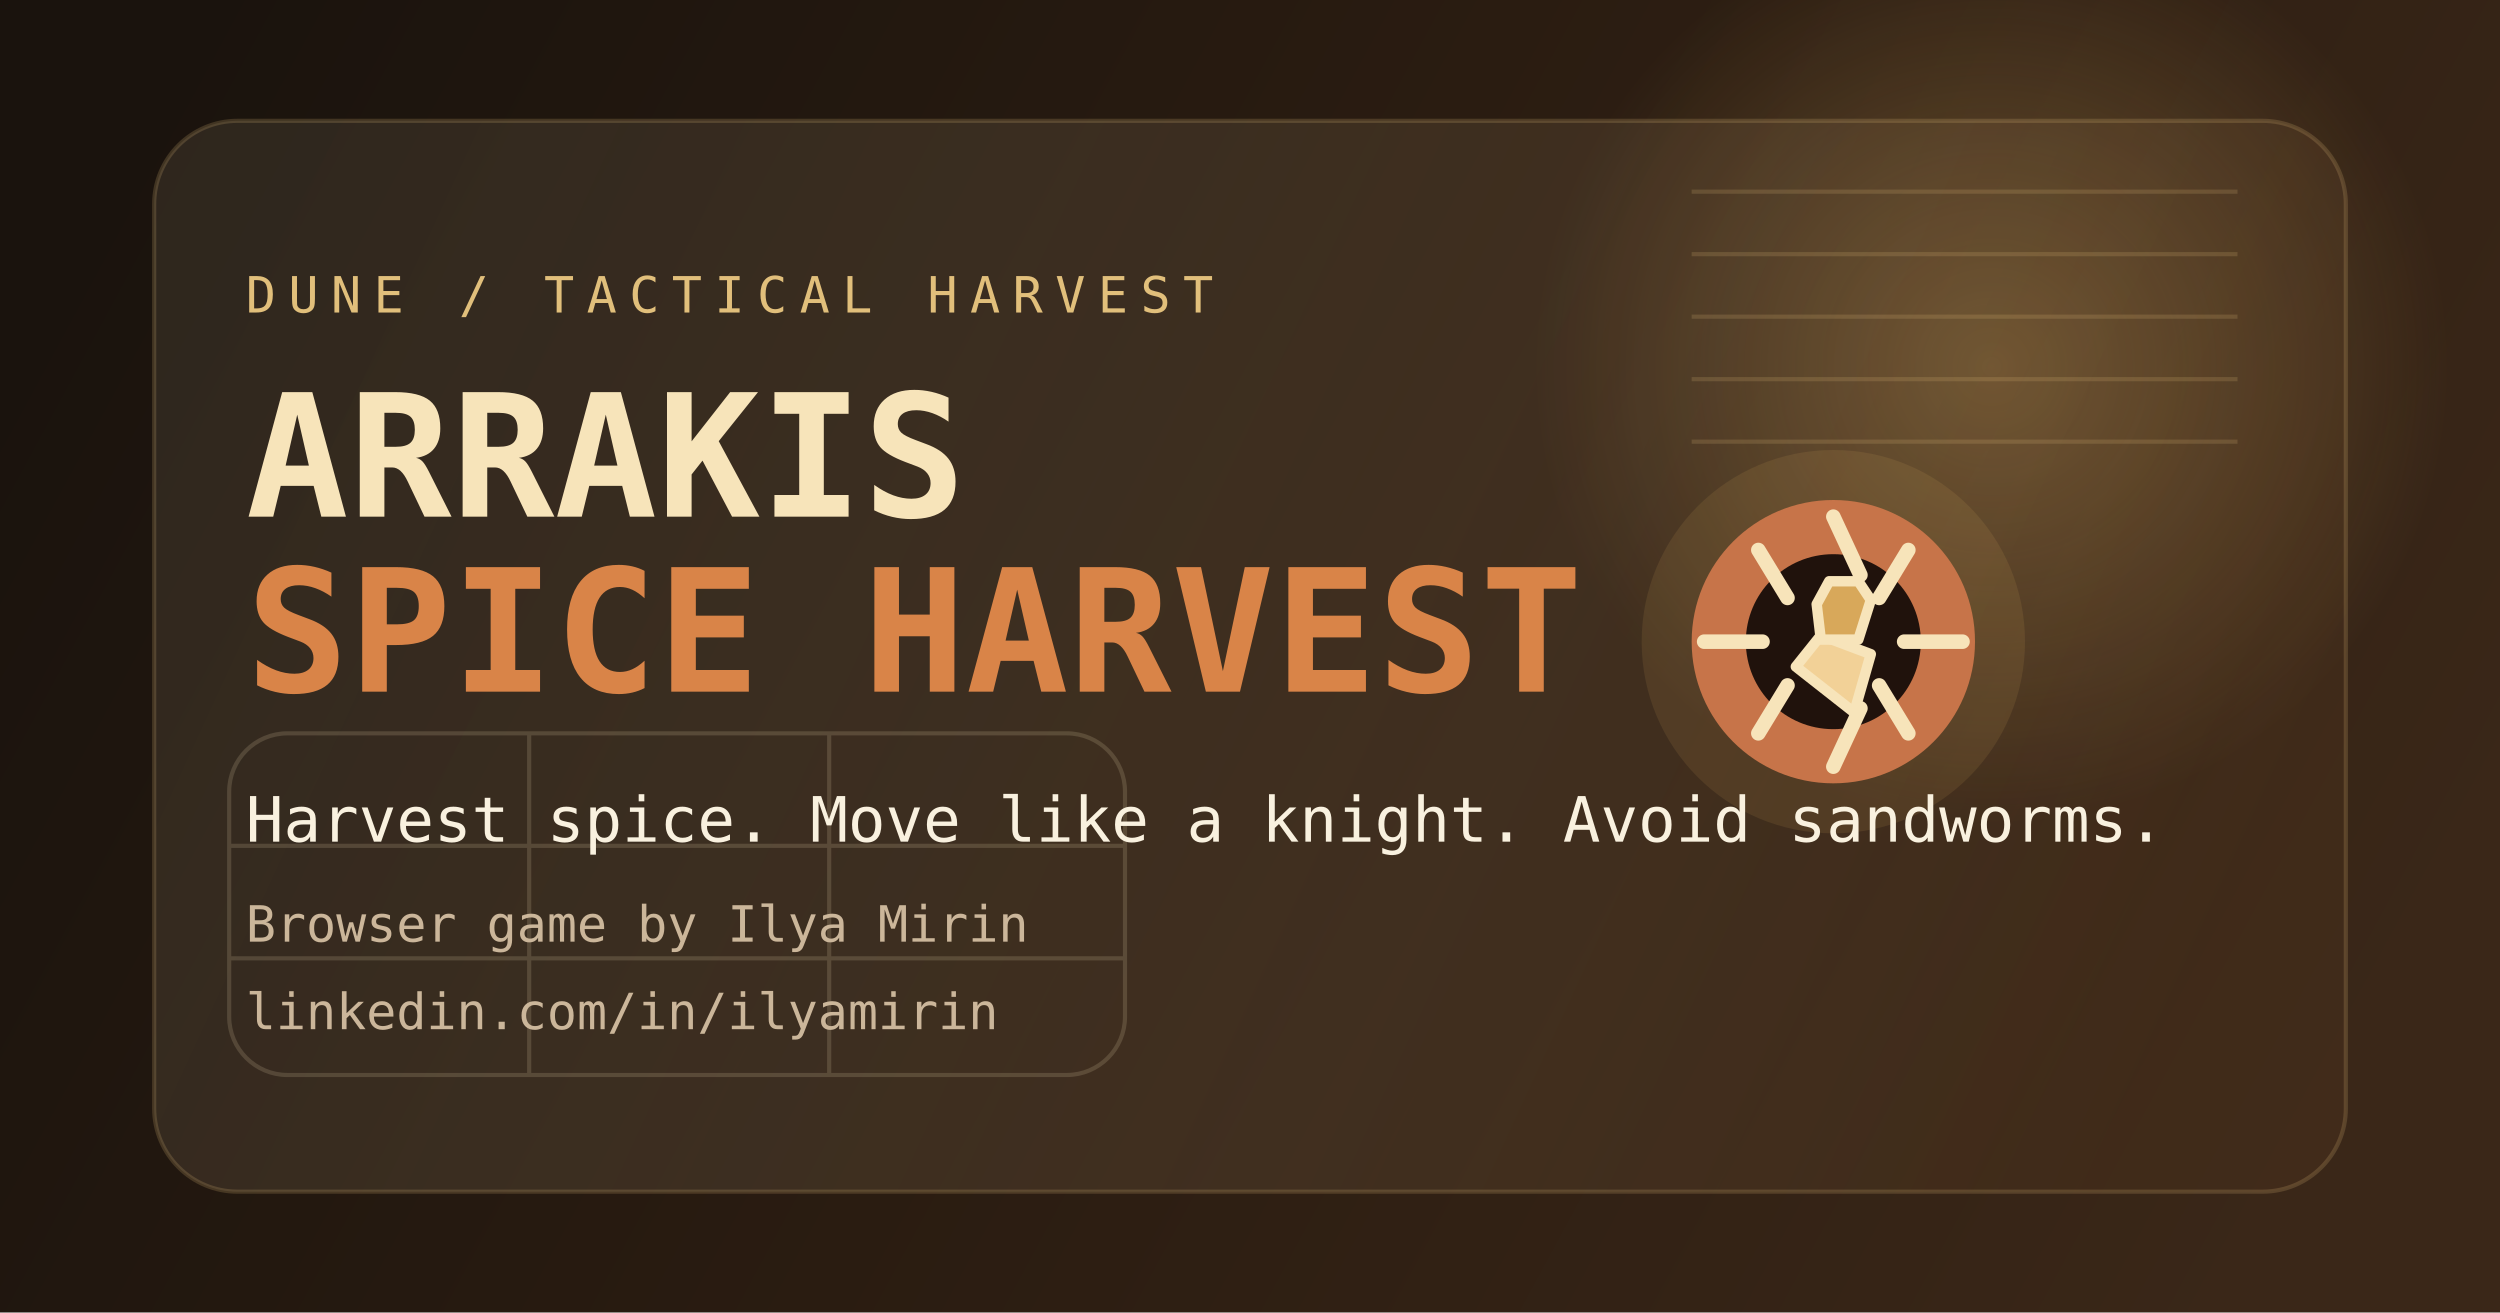
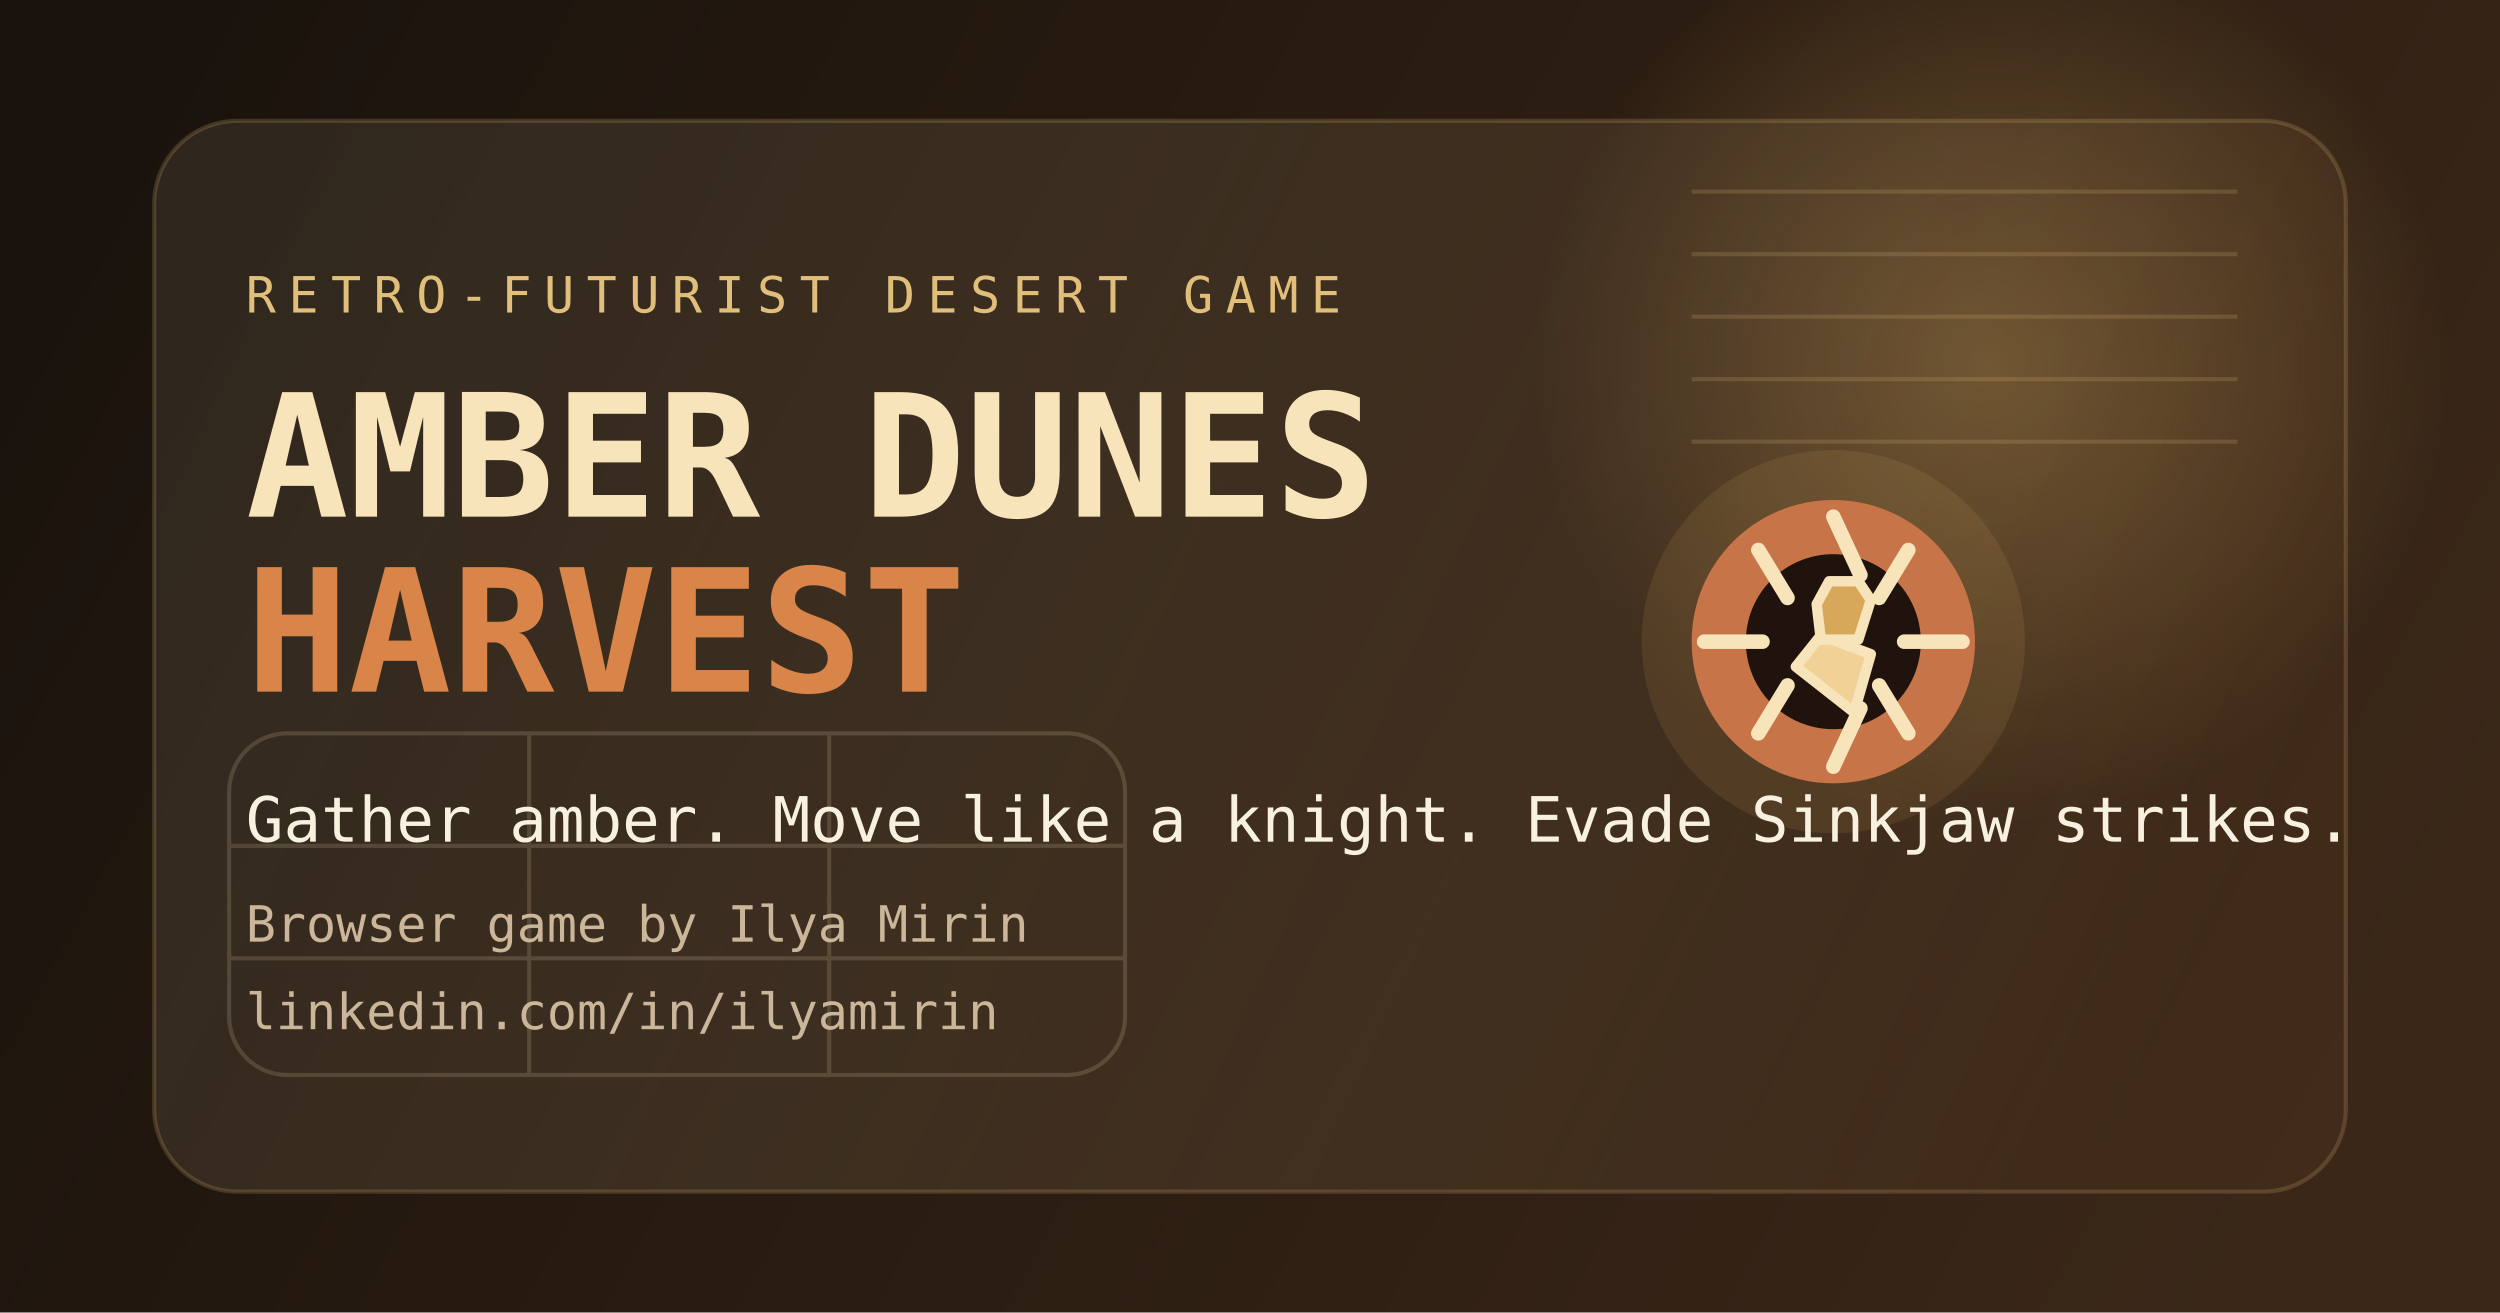
<svg xmlns="http://www.w3.org/2000/svg" width="1200" height="630" viewBox="0 0 1200 630" fill="none">
  <defs>
    <linearGradient id="bg" x1="72" y1="48" x2="1088" y2="598" gradientUnits="userSpaceOnUse">
      <stop stop-color="#1A130D" />
      <stop offset="0.48" stop-color="#2A1C11" />
      <stop offset="1" stop-color="#3A2718" />
    </linearGradient>
    <radialGradient id="sun" cx="0" cy="0" r="1" gradientUnits="userSpaceOnUse" gradientTransform="translate(956 176) rotate(90) scale(220)">
      <stop stop-color="#F1C16B" stop-opacity="0.32" />
      <stop offset="1" stop-color="#F1C16B" stop-opacity="0" />
    </radialGradient>
    <linearGradient id="panel" x1="118" y1="122" x2="1024" y2="540" gradientUnits="userSpaceOnUse">
      <stop stop-color="rgba(247,228,186,0.09)" />
      <stop offset="1" stop-color="rgba(92,60,31,0.22)" />
    </linearGradient>
    <linearGradient id="accent" x1="0" y1="0" x2="1" y2="1">
      <stop stop-color="#F7E4BA" />
      <stop offset="1" stop-color="#B37A3C" />
    </linearGradient>
  </defs>
  <rect width="1200" height="630" fill="url(#bg)" />
  <circle cx="956" cy="176" r="220" fill="url(#sun)" />
  <rect x="74" y="58" width="1052" height="514" rx="40" fill="url(#panel)" stroke="rgba(239,200,128,0.18)" stroke-width="2" />
  <g opacity="0.18">
    <path d="M812 92H1074" stroke="#E1BF7B" stroke-width="2" />
    <path d="M812 122H1074" stroke="#E1BF7B" stroke-width="2" />
    <path d="M812 152H1074" stroke="#E1BF7B" stroke-width="2" />
    <path d="M812 182H1074" stroke="#E1BF7B" stroke-width="2" />
    <path d="M812 212H1074" stroke="#E1BF7B" stroke-width="2" />
  </g>
  <g opacity="0.16">
    <rect x="110" y="352" width="430" height="164" rx="28" stroke="#F7E4BA" stroke-width="2" />
    <path d="M110 406H540" stroke="#F7E4BA" stroke-width="2" />
    <path d="M110 460H540" stroke="#F7E4BA" stroke-width="2" />
    <path d="M254 352V516" stroke="#F7E4BA" stroke-width="2" />
    <path d="M398 352V516" stroke="#F7E4BA" stroke-width="2" />
  </g>
  <g transform="translate(760 290)">
    <circle cx="120" cy="18" r="92" fill="rgba(241,193,107,0.10)" />
    <circle cx="120" cy="18" r="68" fill="#C77449" />
    <circle cx="120" cy="18" r="42" fill="#20120C" />
    <path d="M120 -42L133 -14" stroke="#F7E4BA" stroke-width="7" stroke-linecap="round" />
    <path d="M156 -26L142 -3" stroke="#F7E4BA" stroke-width="7" stroke-linecap="round" />
    <path d="M182 18H154" stroke="#F7E4BA" stroke-width="7" stroke-linecap="round" />
    <path d="M156 62L142 39" stroke="#F7E4BA" stroke-width="7" stroke-linecap="round" />
    <path d="M120 78L133 50" stroke="#F7E4BA" stroke-width="7" stroke-linecap="round" />
    <path d="M84 62L98 39" stroke="#F7E4BA" stroke-width="7" stroke-linecap="round" />
    <path d="M58 18H86" stroke="#F7E4BA" stroke-width="7" stroke-linecap="round" />
    <path d="M84 -26L98 -3" stroke="#F7E4BA" stroke-width="7" stroke-linecap="round" />
    <path d="M102 30L114 15L138 24L130 52L102 30Z" fill="#F2D197" stroke="#F7E4BA" stroke-width="5" stroke-linejoin="round" />
    <path d="M112 0L118 -11H132L138 -2L132 17H114L112 0Z" fill="#D8A85A" stroke="#F7E4BA" stroke-width="5" stroke-linejoin="round" />
  </g>
-   <text x="118" y="150" fill="#E1BF7B" font-family="IBM Plex Mono, Menlo, monospace" font-size="24" letter-spacing="6">DUNE / TACTICAL HARVEST</text>
-   <text x="118" y="248" fill="#F7E4BA" font-family="IBM Plex Mono, Menlo, monospace" font-size="82" font-weight="700">ARRAKIS</text>
-   <text x="118" y="332" fill="#D98448" font-family="IBM Plex Mono, Menlo, monospace" font-size="82" font-weight="700">SPICE HARVEST</text>
+   <text x="118" y="150" fill="#E1BF7B" font-family="IBM Plex Mono, Menlo, monospace" font-size="24" letter-spacing="6">RETRO-FUTURIST DESERT GAME</text>
+   <text x="118" y="248" fill="#F7E4BA" font-family="IBM Plex Mono, Menlo, monospace" font-size="82" font-weight="700">AMBER DUNES</text>
+   <text x="118" y="332" fill="#D98448" font-family="IBM Plex Mono, Menlo, monospace" font-size="82" font-weight="700">HARVEST</text>
  <text x="118" y="404" fill="#F9F1DF" font-family="IBM Plex Mono, Menlo, monospace" font-size="30">
-     Harvest spice. Move like a knight. Avoid sandworms.
+     Gather amber. Move like a knight. Evade Sinkjaw strikes.
  </text>
  <text x="118" y="452" fill="#CBB69A" font-family="IBM Plex Mono, Menlo, monospace" font-size="24">
    Browser game by Ilya Mirin
  </text>
  <text x="118" y="494" fill="#CBB69A" font-family="IBM Plex Mono, Menlo, monospace" font-size="24">
    linkedin.com/in/ilyamirin
  </text>
</svg>
